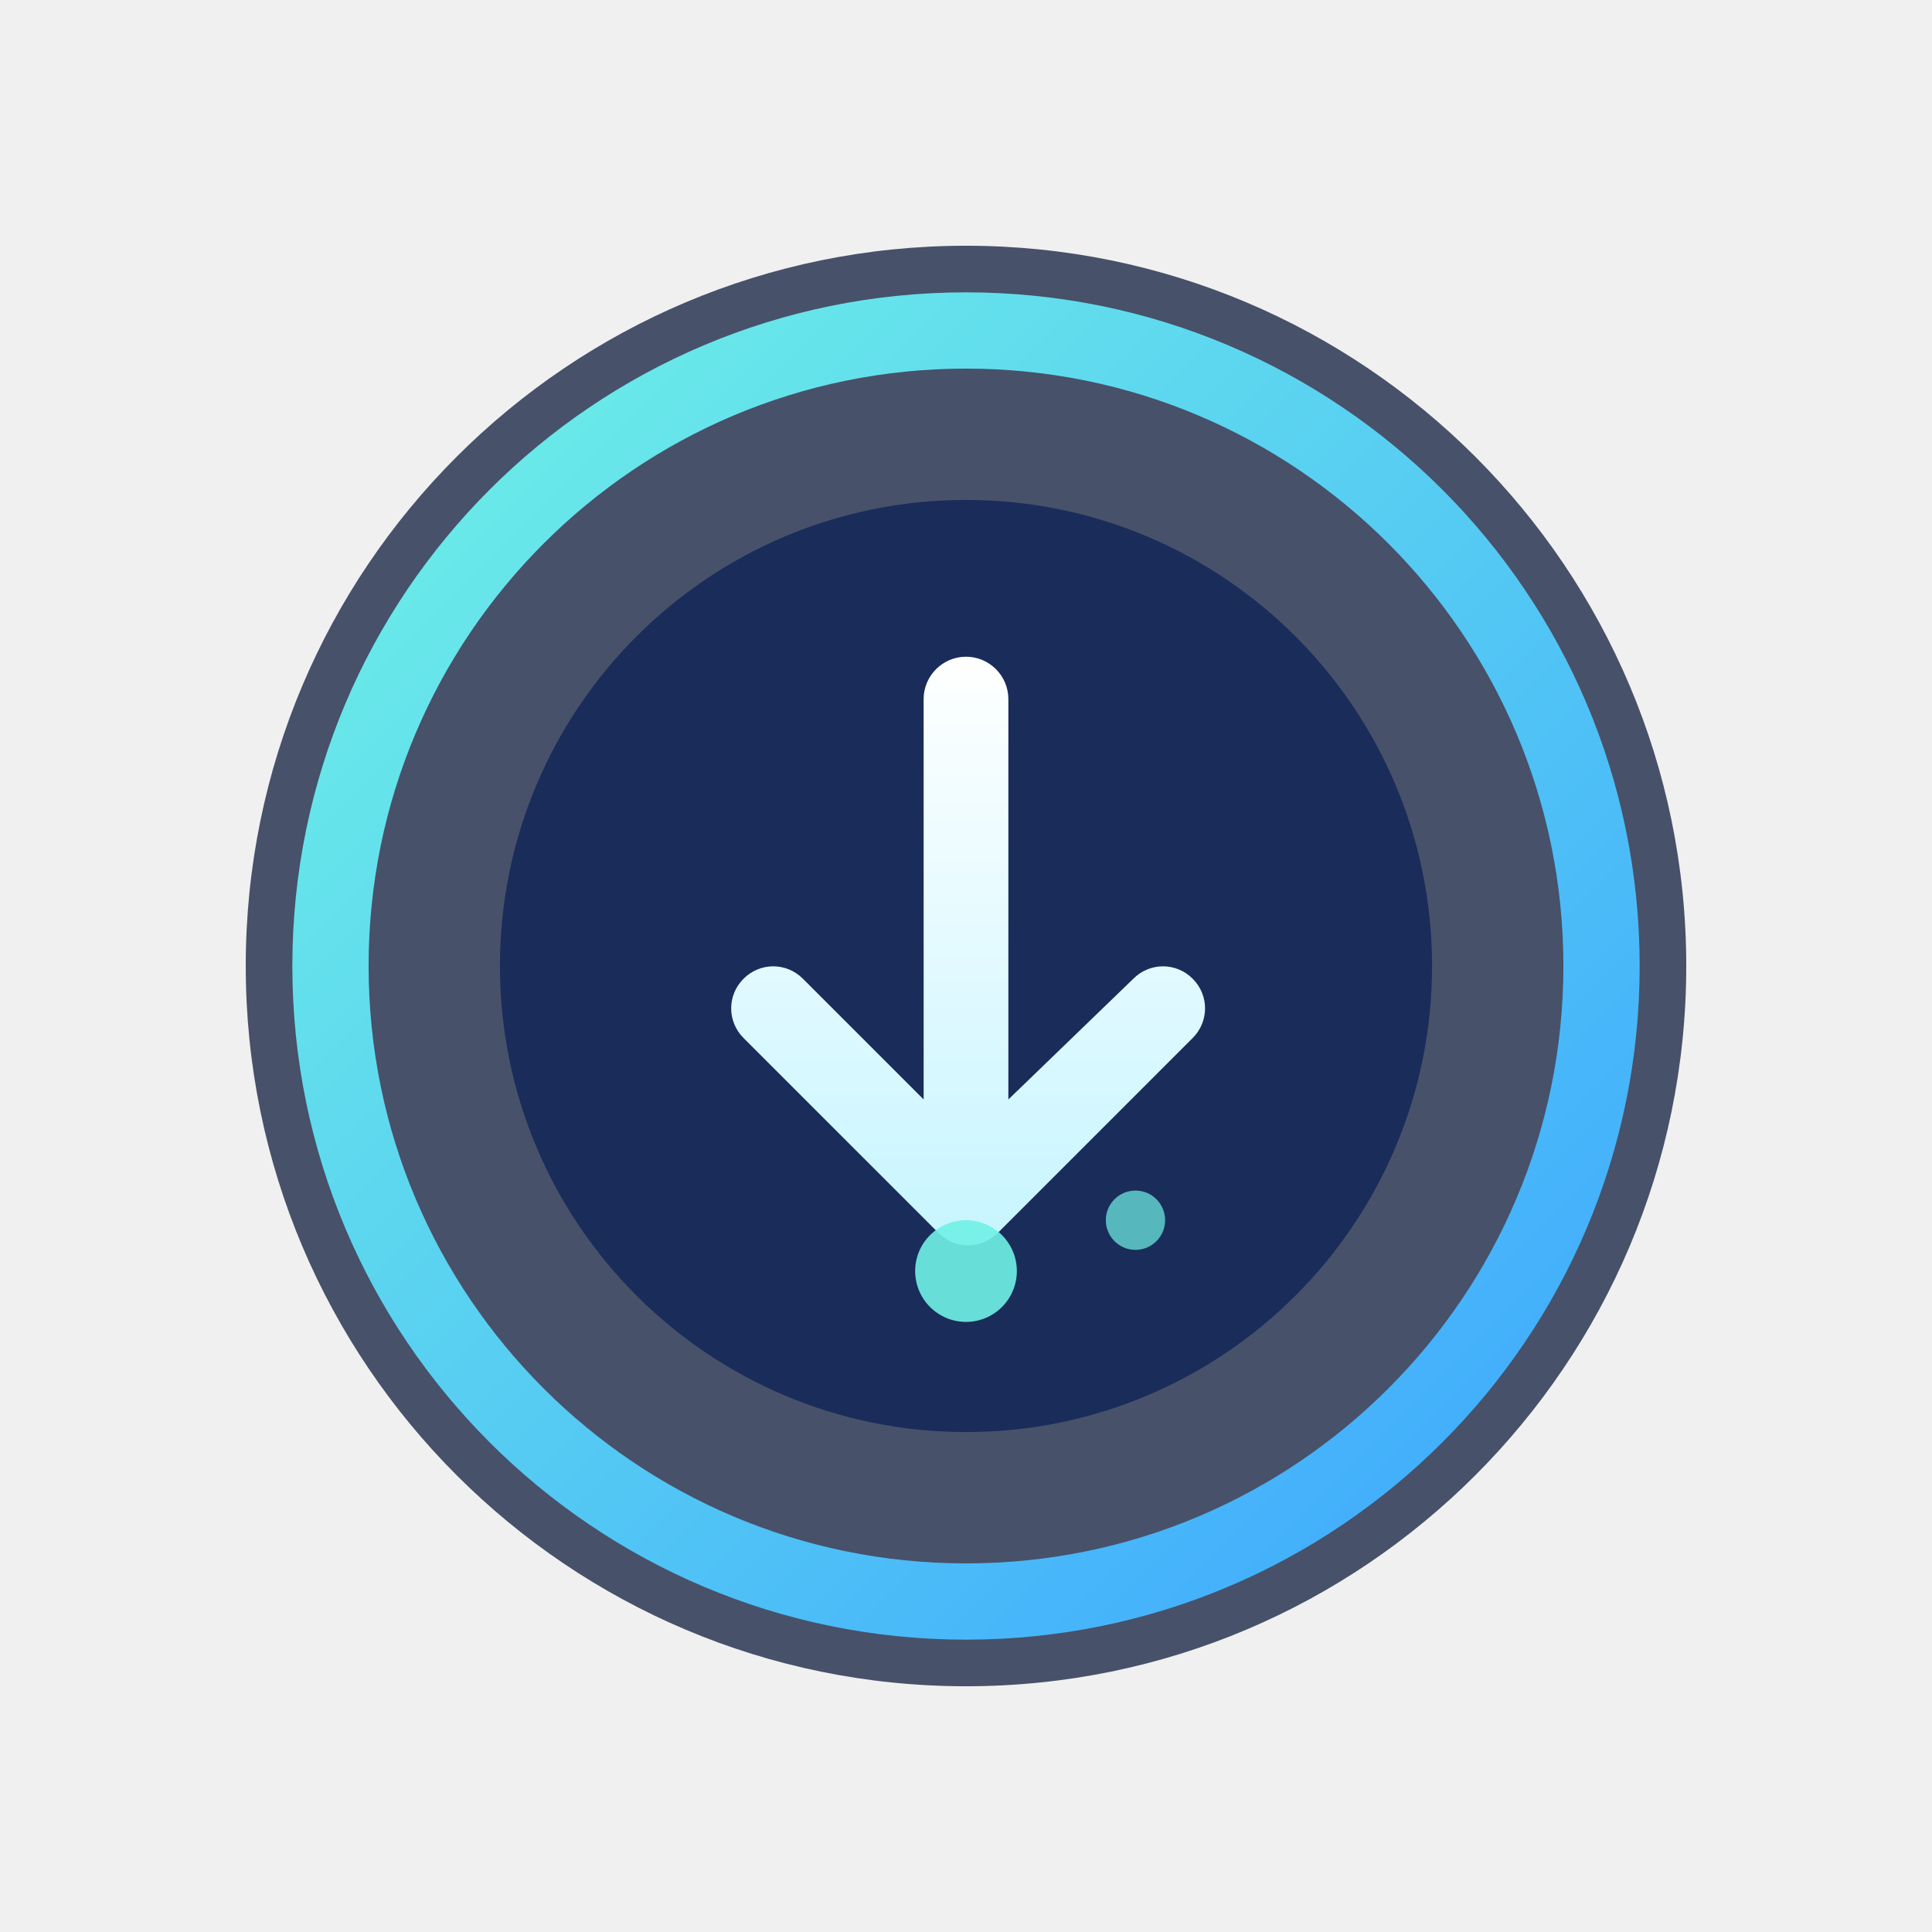
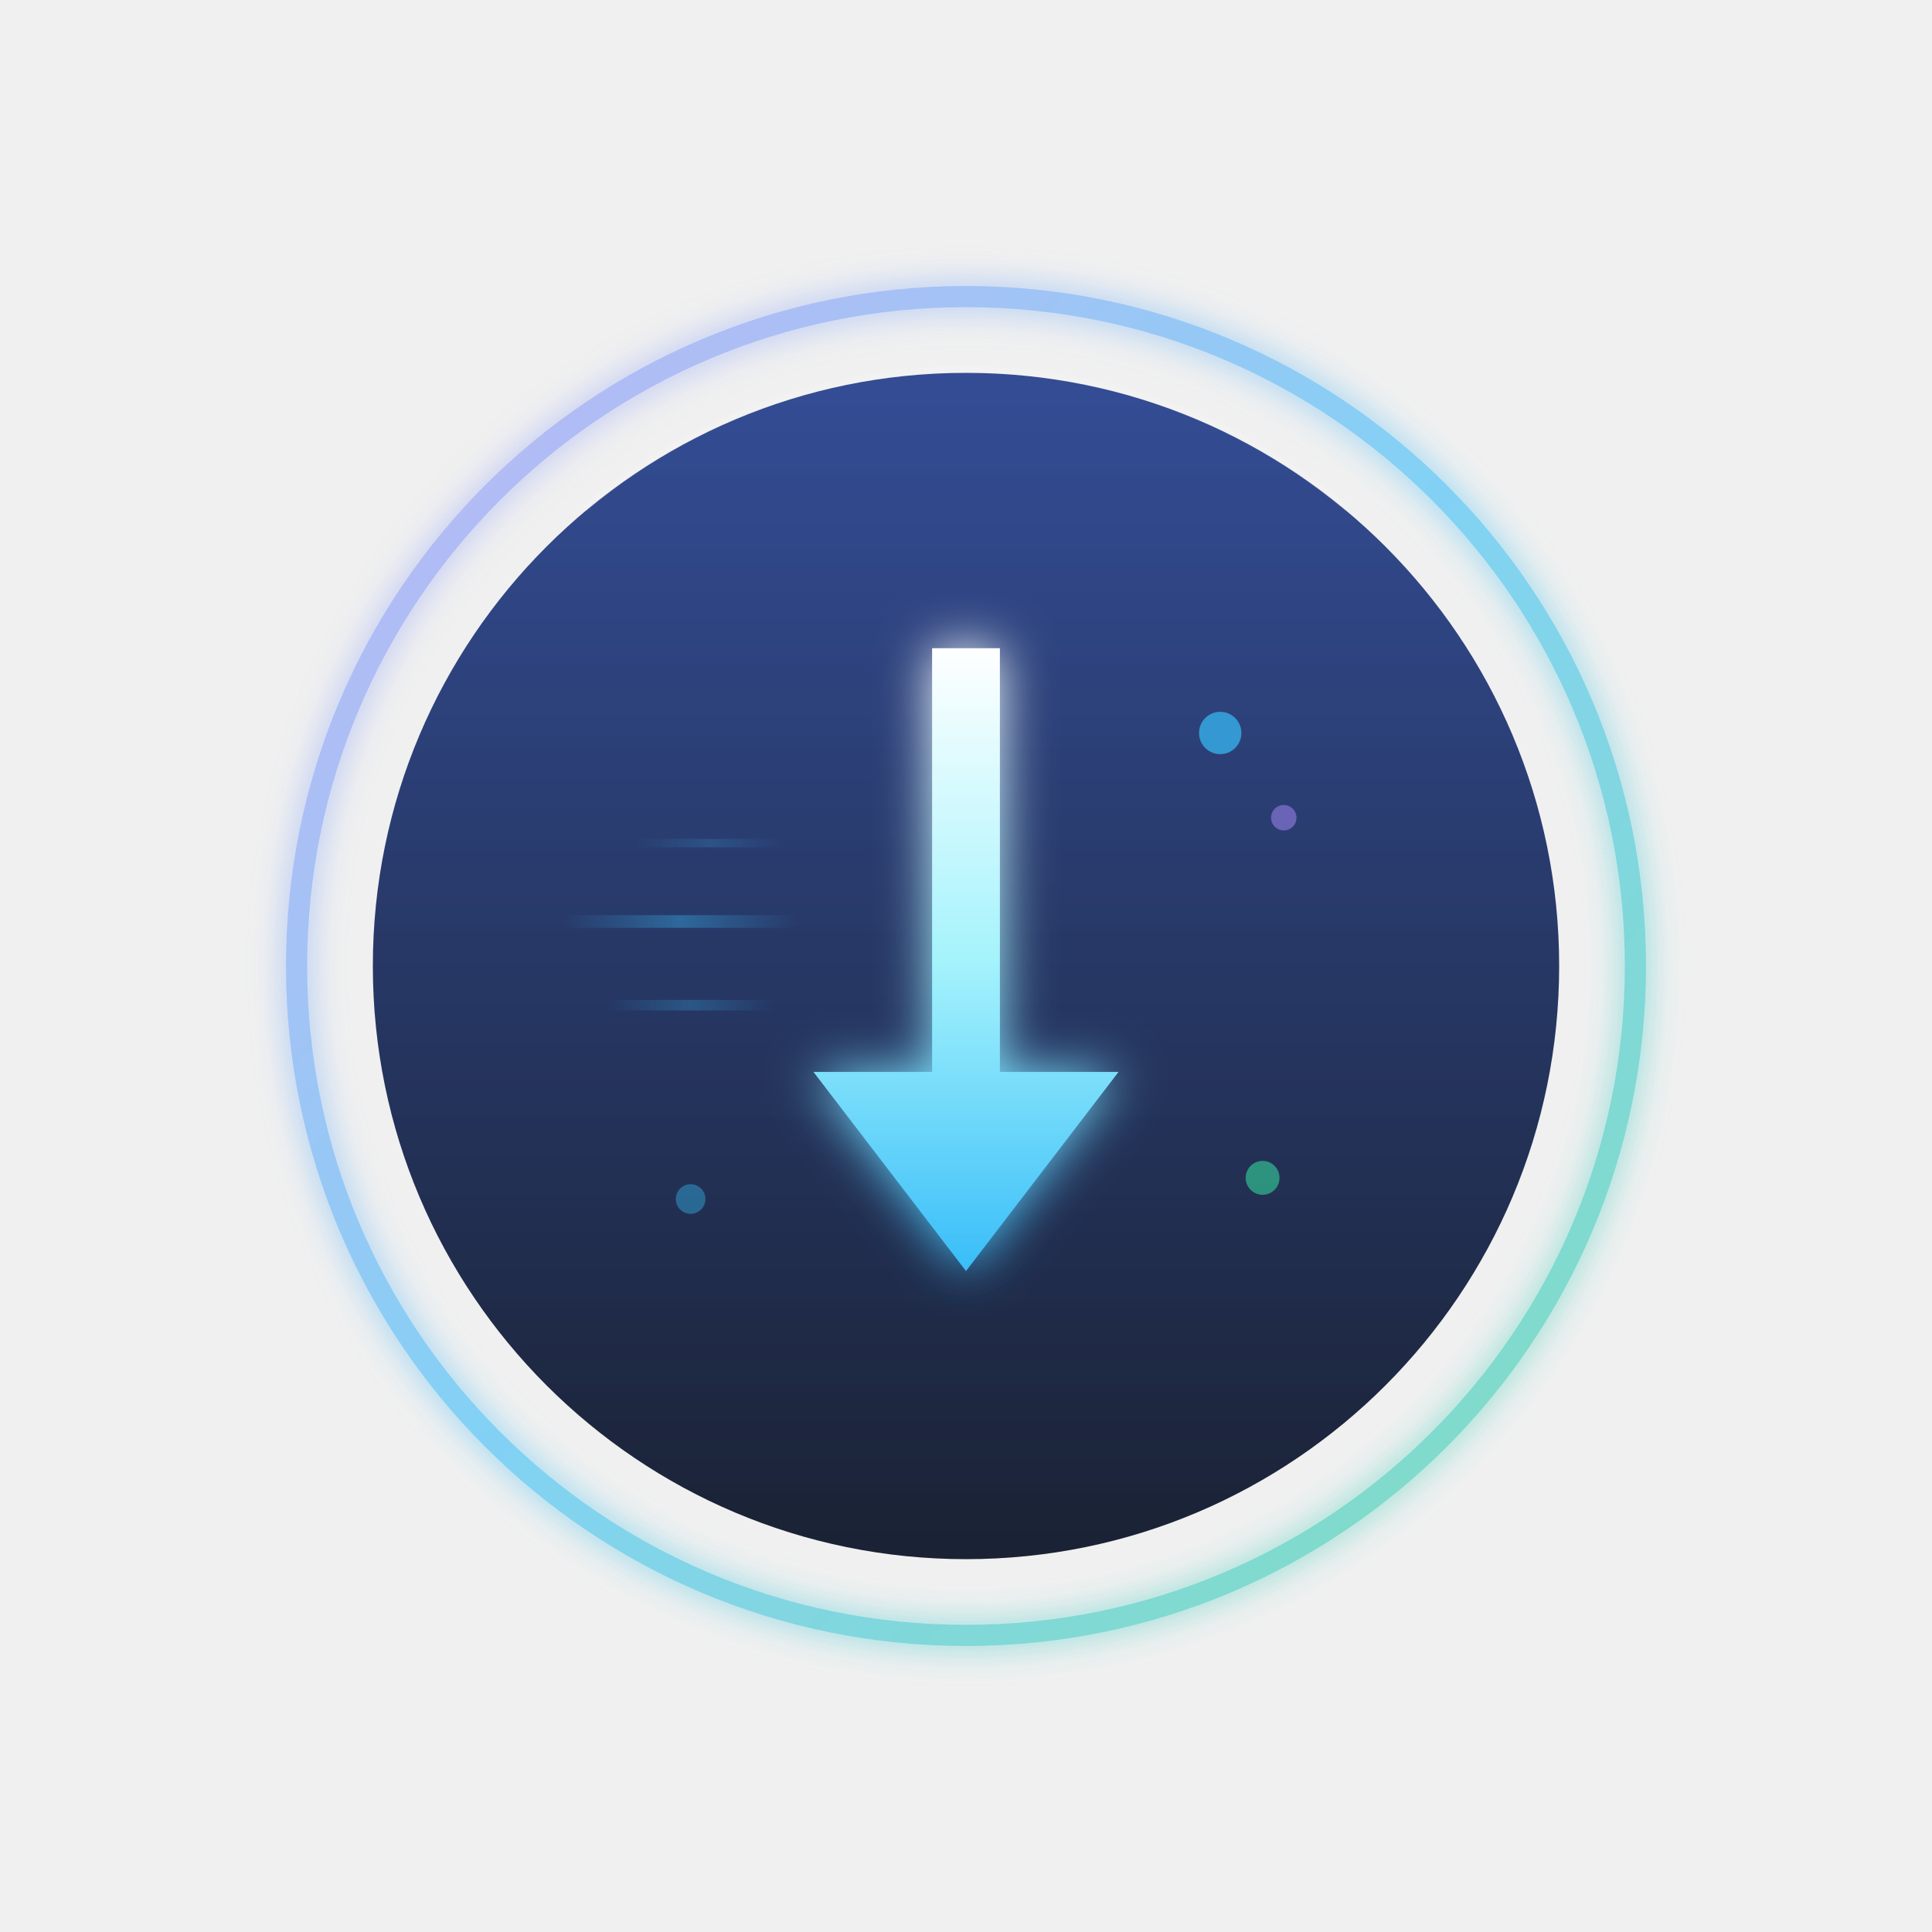
<svg xmlns="http://www.w3.org/2000/svg" width="456" height="456" viewBox="0 0 456 456" version="1.1">
  <defs>
    <linearGradient id="ring" x1="0%" y1="0%" x2="100%" y2="100%">
-       <stop offset="0%" stop-color="#6FF2E6" />
-       <stop offset="100%" stop-color="#3DA6FF" />
+       <stop offset="0%" stop-color="#A78BFA" />
+       <stop offset="50%" stop-color="#38BDF8" />
+       <stop offset="100%" stop-color="#34D399" />
    </linearGradient>
-     <linearGradient id="arrow" x1="0%" y1="0%" x2="0%" y2="100%">
+     <linearGradient id="glass" x1="50%" y1="0%" x2="50%" y2="100%">
+       <stop offset="0%" stop-color="#1E3A8A" stop-opacity="0.9" />
+       <stop offset="100%" stop-color="#0F172A" stop-opacity="0.95" />
+     </linearGradient>
+     <linearGradient id="arrow" x1="50%" y1="0%" x2="50%" y2="100%">
      <stop offset="0%" stop-color="#FFFFFF" />
-       <stop offset="100%" stop-color="#C7F5FF" />
+       <stop offset="50%" stop-color="#A5F3FC" />
+       <stop offset="100%" stop-color="#38BDF8" />
    </linearGradient>
+     <linearGradient id="speed" x1="0%" y1="50%" x2="100%" y2="50%">
+       <stop offset="0%" stop-color="#38BDF8" stop-opacity="0" />
+       <stop offset="50%" stop-color="#38BDF8" stop-opacity="0.7" />
+       <stop offset="100%" stop-color="#38BDF8" stop-opacity="0" />
+     </linearGradient>
+     <filter id="boltglow" x="-30%" y="-30%" width="160%" height="160%">
+       <feGaussianBlur in="SourceGraphic" stdDeviation="6" result="blur" />
+       <feMerge>
+         <feMergeNode in="blur" />
+         <feMergeNode in="SourceGraphic" />
+       </feMerge>
+     </filter>
+     <filter id="ringglow" x="-15%" y="-15%" width="130%" height="130%">
+       <feGaussianBlur in="SourceGraphic" stdDeviation="4" result="blur" />
+       <feMerge>
+         <feMergeNode in="blur" />
+         <feMergeNode in="SourceGraphic" />
+       </feMerge>
+     </filter>
  </defs>
-   <g transform="translate(40 40)">
-     <circle cx="188" cy="188" r="170" fill="#0F1C3D" opacity="0.75" />
-     <circle cx="188" cy="188" r="150" fill="none" stroke="url(#ring)" stroke-width="18" />
-     <circle cx="188" cy="188" r="110" fill="#122657" opacity="0.85" />
-     <path d="M188 115c-5.5 0-10 4.5-10 10v94.5l-28.5-28.5c-3.9-3.9-10.1-3.9-14 0s-3.9 10.1 0 14l46 46c3.9 3.9 10.1 3.9 14 0l46-46c3.9-3.9 3.9-10.1 0-14s-10.1-3.9-14 0L198 219.5V125c0-5.5-4.5-10-10-10z" fill="url(#arrow)" />
-     <circle cx="188" cy="260" r="12" fill="#6FF2E6" opacity="0.9" />
-     <circle cx="228" cy="248" r="7" fill="#6FF2E6" opacity="0.7" />
+   <g transform="translate(228 228)">
+     <circle cx="0" cy="0" r="158" fill="none" stroke="url(#ring)" stroke-width="5" opacity="0.6" filter="url(#ringglow)" />
+     <circle cx="0" cy="0" r="140" fill="url(#glass)" />
+     <path d="M -90 -108 A 140 140 0 0 1 90 -108" fill="none" stroke="white" stroke-width="1.5" opacity="0.12" />
+     <rect x="-95" y="-12" width="55" height="3" rx="1.5" fill="url(#speed)" opacity="0.5" />
+     <rect x="-85" y="8" width="40" height="2.5" rx="1.25" fill="url(#speed)" opacity="0.35" />
+     <rect x="-78" y="-30" width="35" height="2" rx="1" fill="url(#speed)" opacity="0.25" />
+     <g filter="url(#boltglow)">
+       <path d="         M -8 -75         L  8 -75         L  8  25         L  36  25         L  0  72         L -36  25         L -8  25         Z       " fill="url(#arrow)" />
+     </g>
+     <circle cx="60" cy="-55" r="5" fill="#38BDF8" opacity="0.7" />
+     <circle cx="75" cy="-35" r="3" fill="#A78BFA" opacity="0.5" />
+     <circle cx="70" cy="50" r="4" fill="#34D399" opacity="0.6" />
+     <circle cx="-65" cy="55" r="3.5" fill="#38BDF8" opacity="0.4" />
  </g>
</svg>
